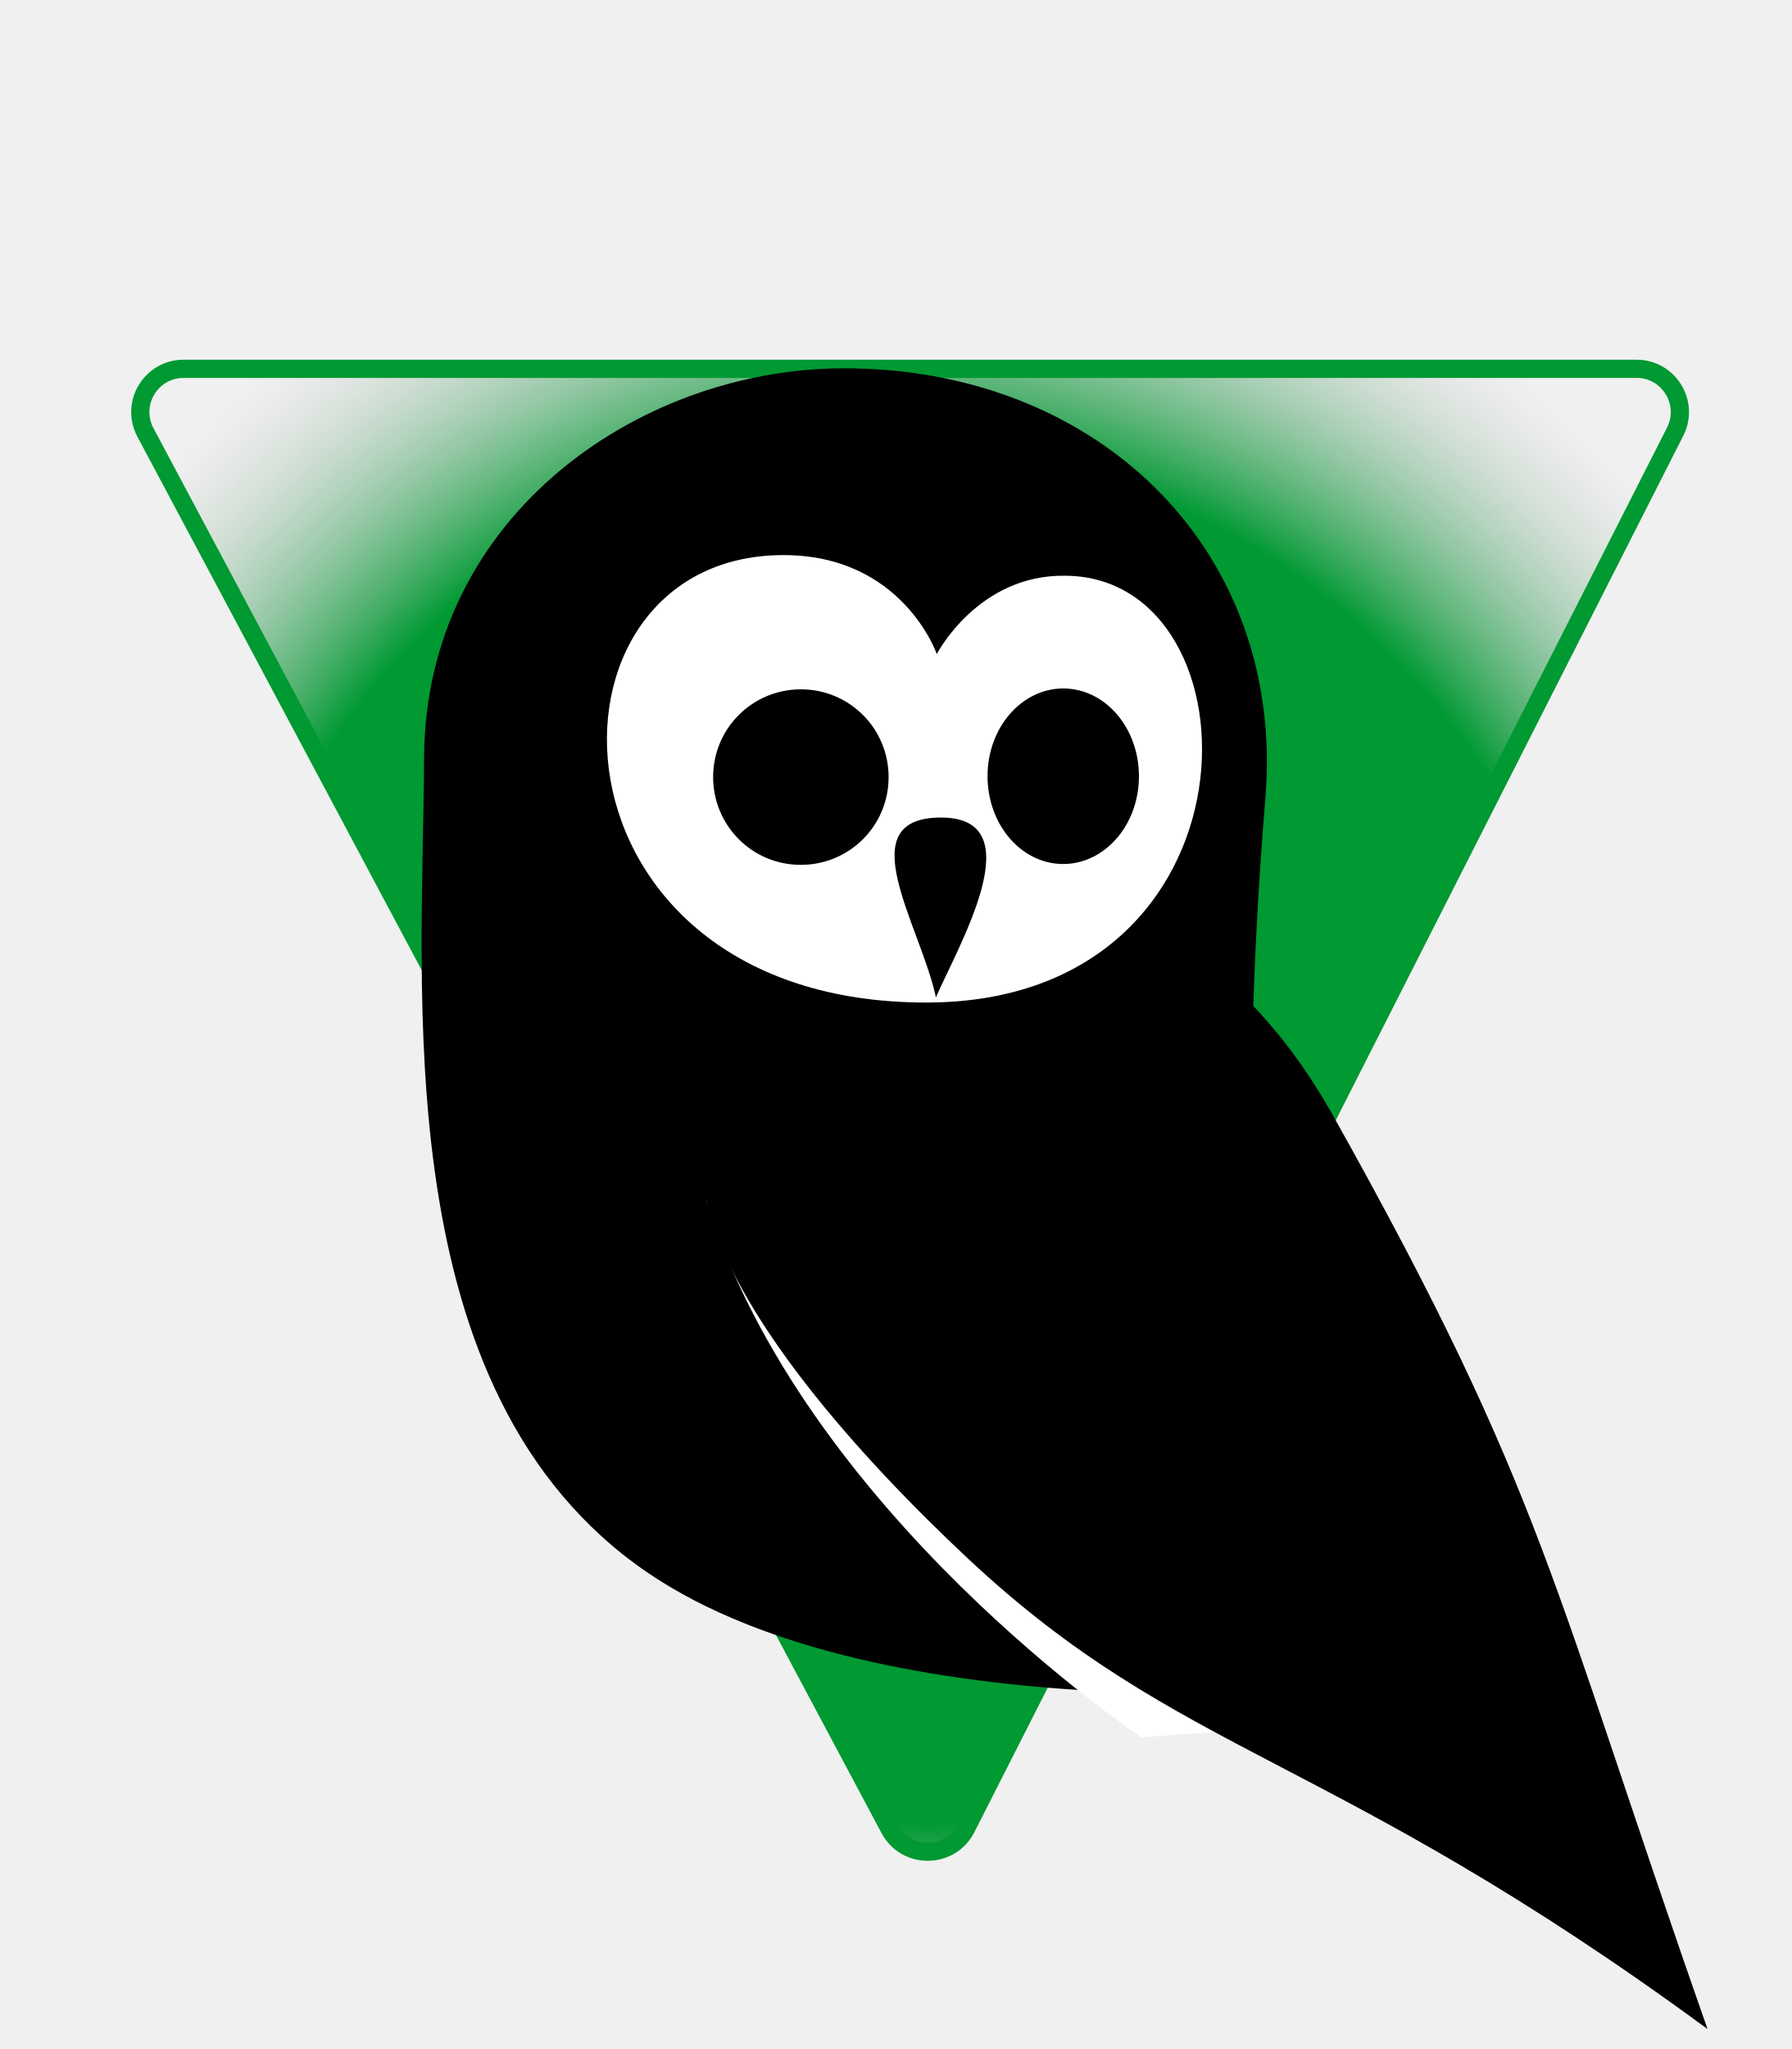
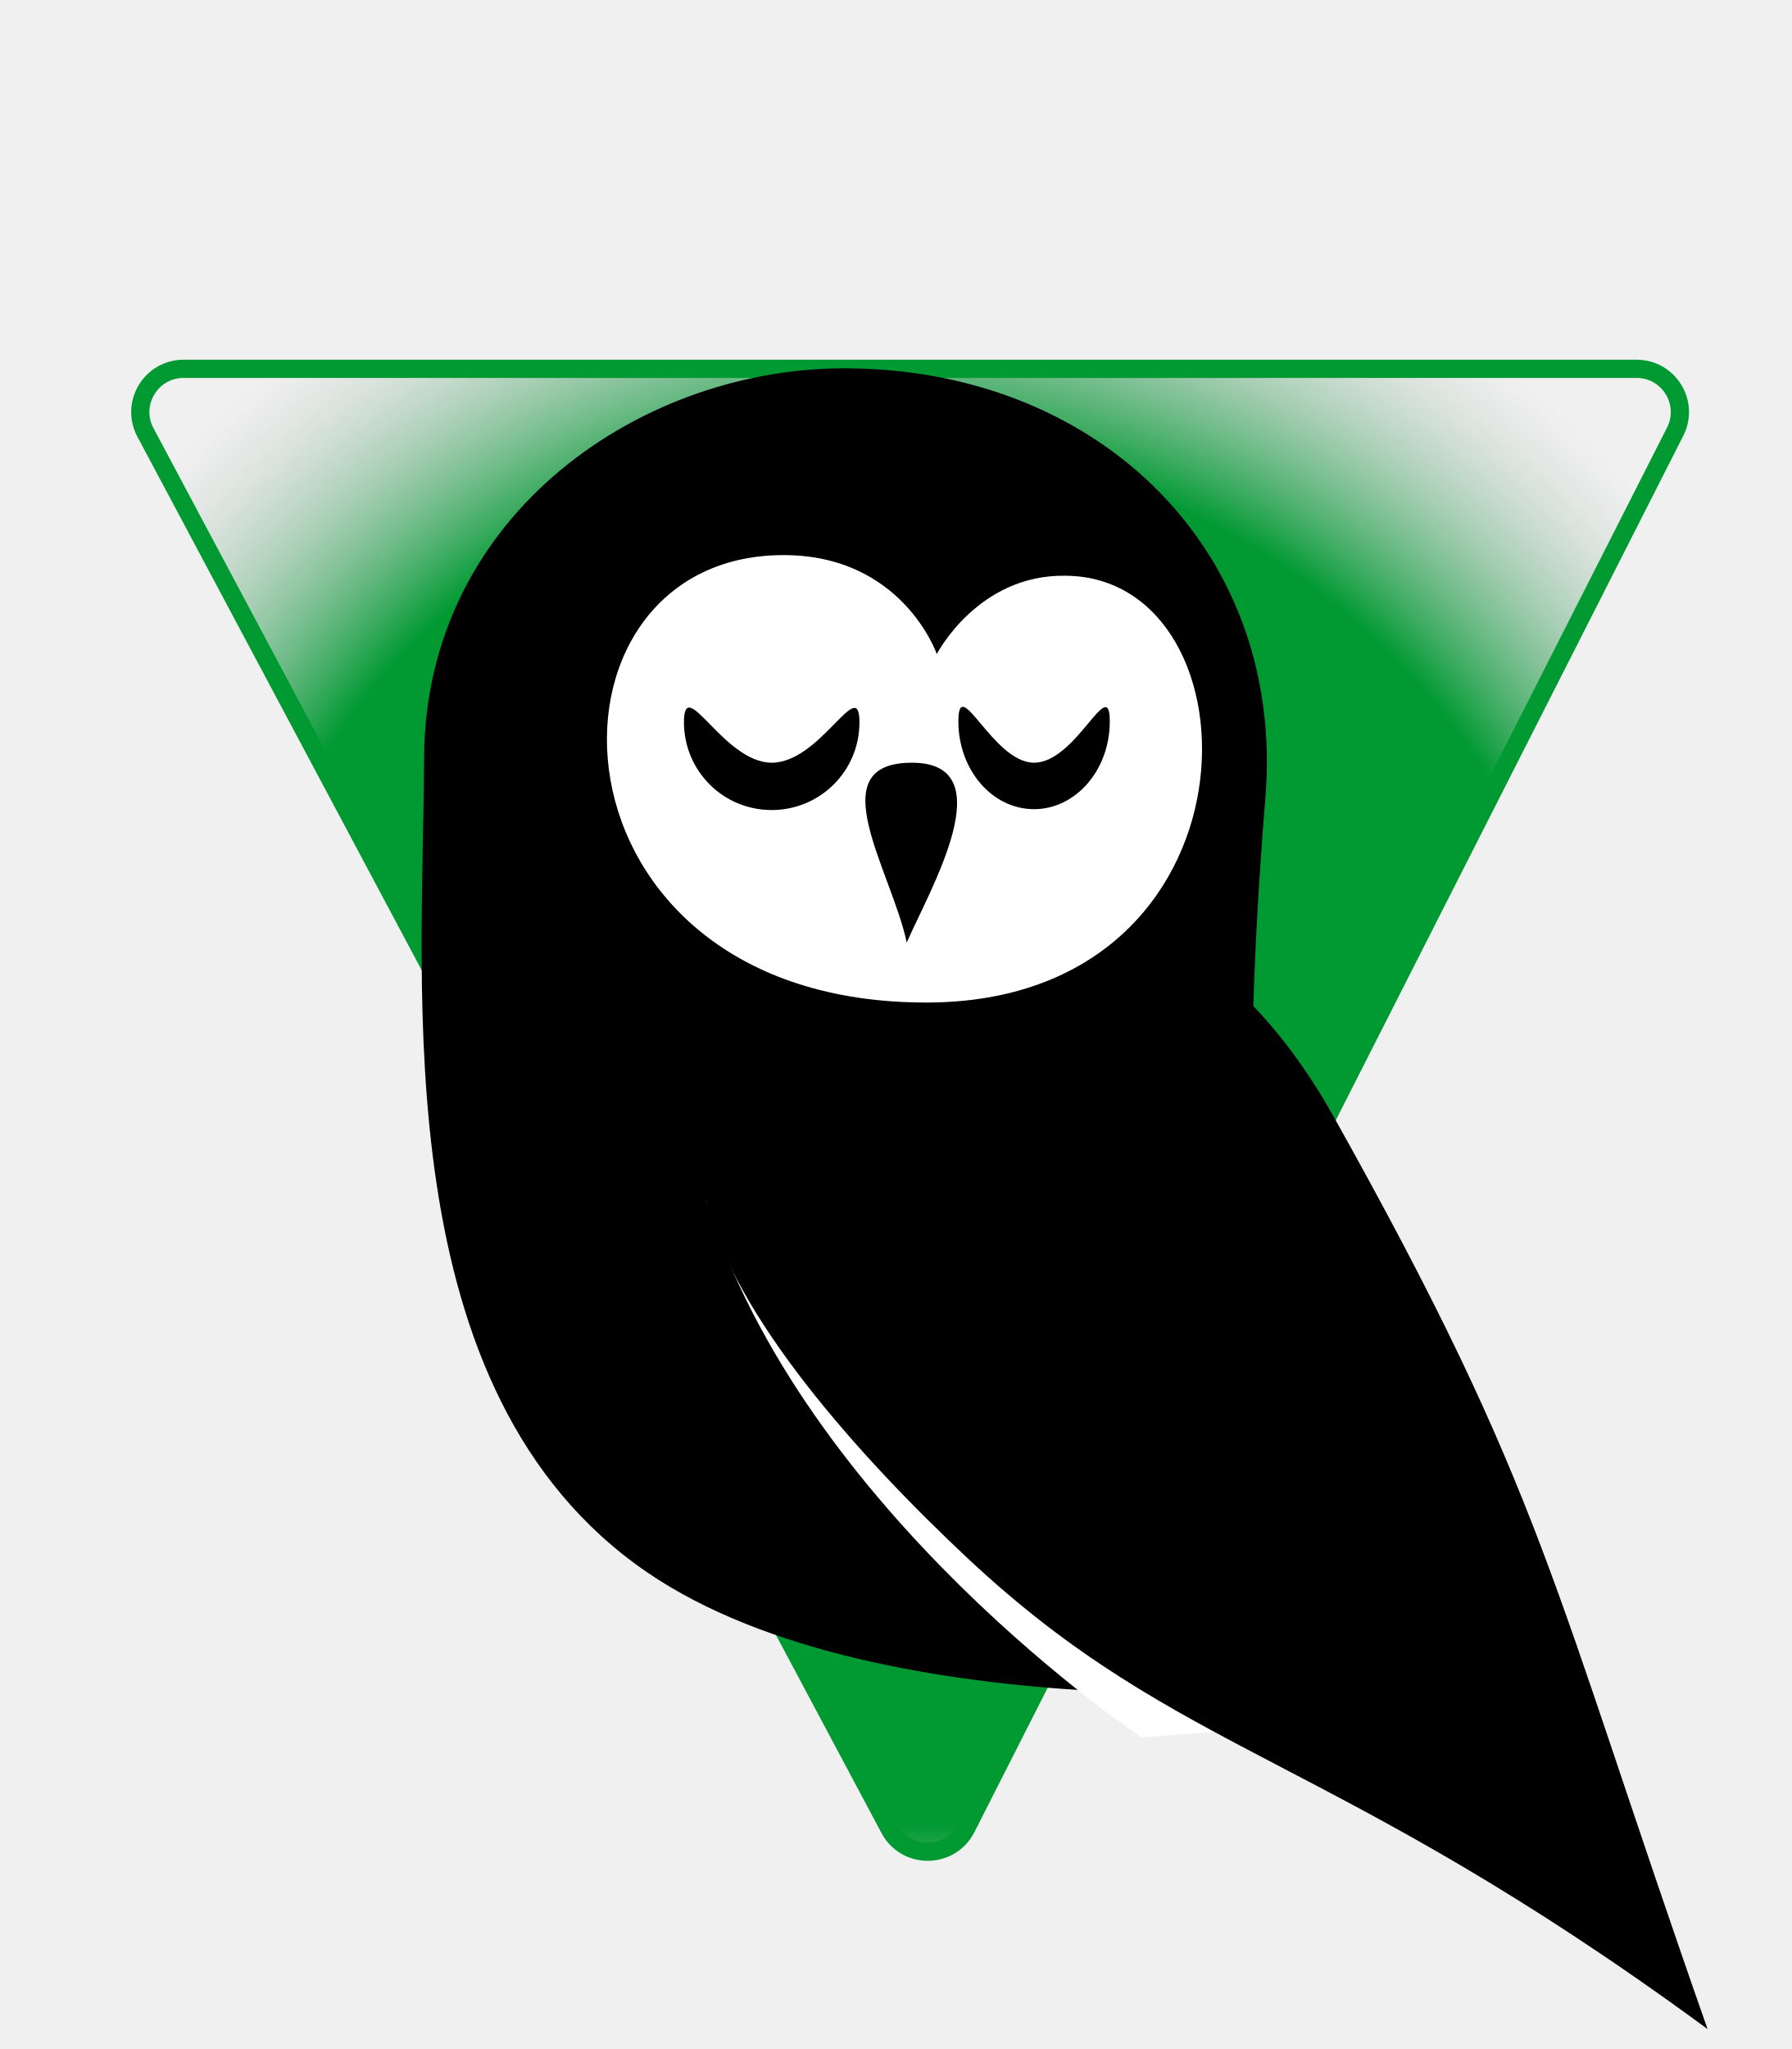
<svg xmlns="http://www.w3.org/2000/svg" width="787" height="900" viewBox="0 0 787 900" fill="none">
  <path d="M390.824 803.278L63.892 189.937C57.146 177.281 66.317 162 80.658 162H719.043C733.219 162 742.402 176.963 735.984 189.603L424.532 802.943C417.571 816.653 398.057 816.846 390.824 803.278Z" fill="url(#paint0_angular_203_70)" stroke="#009932" stroke-width="8" />
  <path d="M555.955 350.401C529.877 667.495 596.773 741.194 596.773 741.194C596.773 741.194 388.526 761.981 284.213 690.55C168.941 611.56 185.948 435.438 186.326 333.016C186.704 225.68 283.08 159.918 374.92 161.807C484.901 163.697 564.647 243.443 555.955 350.401Z" fill="black" />
  <path d="M310.292 527.278C352.999 664.472 501.531 763.115 501.531 763.115L571.45 757.824L310.292 527.278Z" fill="white" />
  <path d="M310.291 527.278C321.63 577.545 377.943 640.283 425.186 684.503C518.916 772.186 583.922 769.162 750.217 891.238C681.432 695.463 679.164 656.913 585.812 490.24C492.46 323.945 330.322 413.517 330.322 413.517C330.322 413.517 298.575 476.256 310.291 526.522V527.278Z" fill="black" />
  <path d="M411.58 287.284C411.58 287.284 396.463 243.443 343.551 243.821C230.168 244.577 234.703 440.729 407.423 440.351C557.089 439.974 555.577 253.647 468.272 252.892C429.722 252.136 411.58 287.284 411.58 287.284Z" fill="white" />
-   <path d="M413.47 359.094C454.288 359.094 421.029 415.407 411.202 438.084C404.399 406.337 372.652 359.094 413.47 359.094ZM351.865 302.78C330.7 302.78 313.315 319.788 313.315 341.33C313.315 362.495 330.322 379.88 351.865 379.88C373.03 379.88 390.415 362.873 390.415 341.33C390.415 320.165 373.408 302.78 351.865 302.78ZM467.138 302.402C448.997 302.402 433.879 319.41 433.879 340.952C433.879 362.117 448.619 379.503 467.138 379.503C485.279 379.503 500.397 362.495 500.397 340.952C500.397 319.787 485.657 302.402 467.138 302.402V302.402Z" fill="black" />
+   <path d="M400.655 335.01C441.473 335.01 408.214 391.323 398.387 414C391.584 382.253 359.837 335.01 400.655 335.01ZM339.05 335.01C317.885 335.01 300.5 295.704 300.5 317.247C300.5 338.411 317.507 355.797 339.05 355.797C360.215 355.797 377.6 338.789 377.6 317.247C377.6 296.082 360.593 335.01 339.05 335.01ZM454.323 335.01C436.182 335.01 421.064 295.326 421.064 316.869C421.064 338.033 435.804 355.419 454.323 355.419C472.464 355.419 487.582 338.411 487.582 316.869C487.582 295.704 472.842 335.01 454.323 335.01Z" fill="black" />
  <defs>
    <radialGradient id="paint0_angular_203_70" cx="0" cy="0" r="1" gradientUnits="userSpaceOnUse" gradientTransform="translate(399.5 498.75) rotate(-46.5971) scale(424.959 442.311)">
      <stop offset="0.698" stop-color="#009932" />
      <stop offset="1" stop-color="#C4C4C4" stop-opacity="0" />
    </radialGradient>
  </defs>
</svg>
